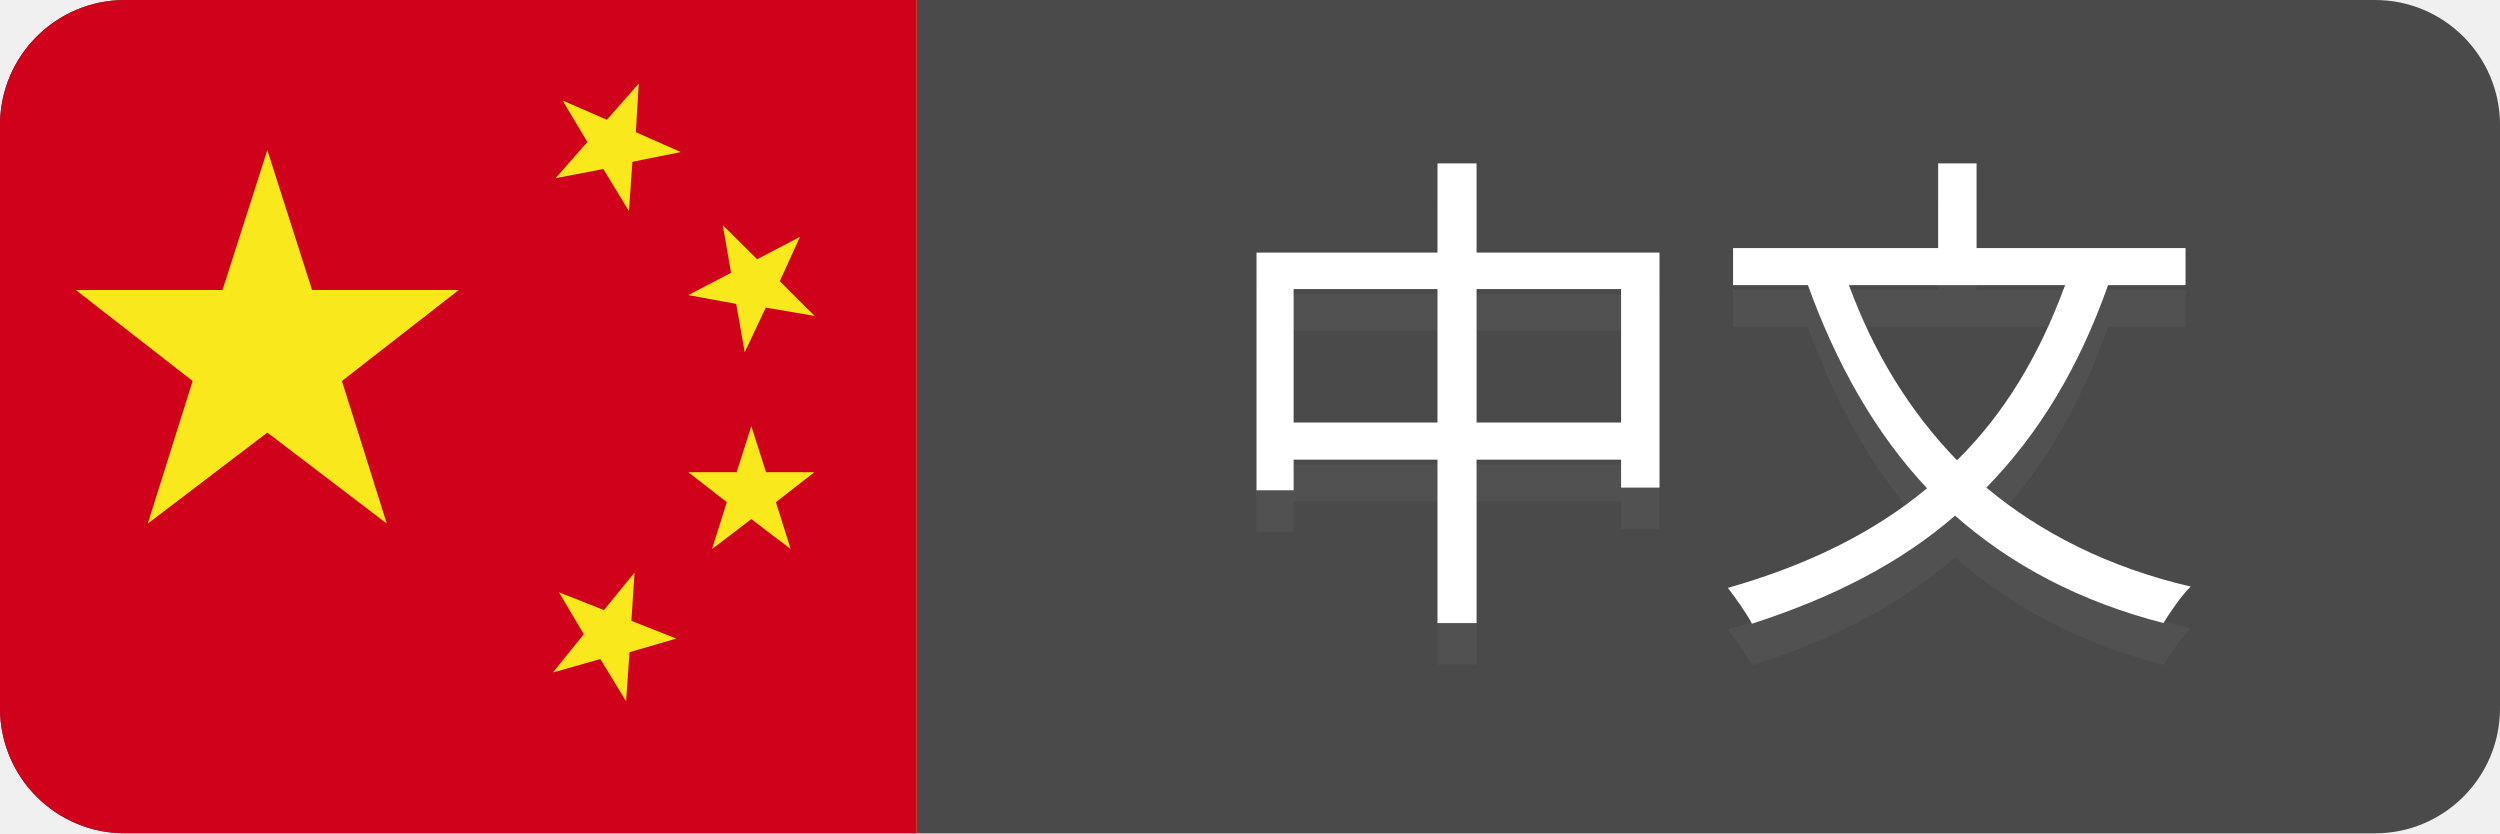
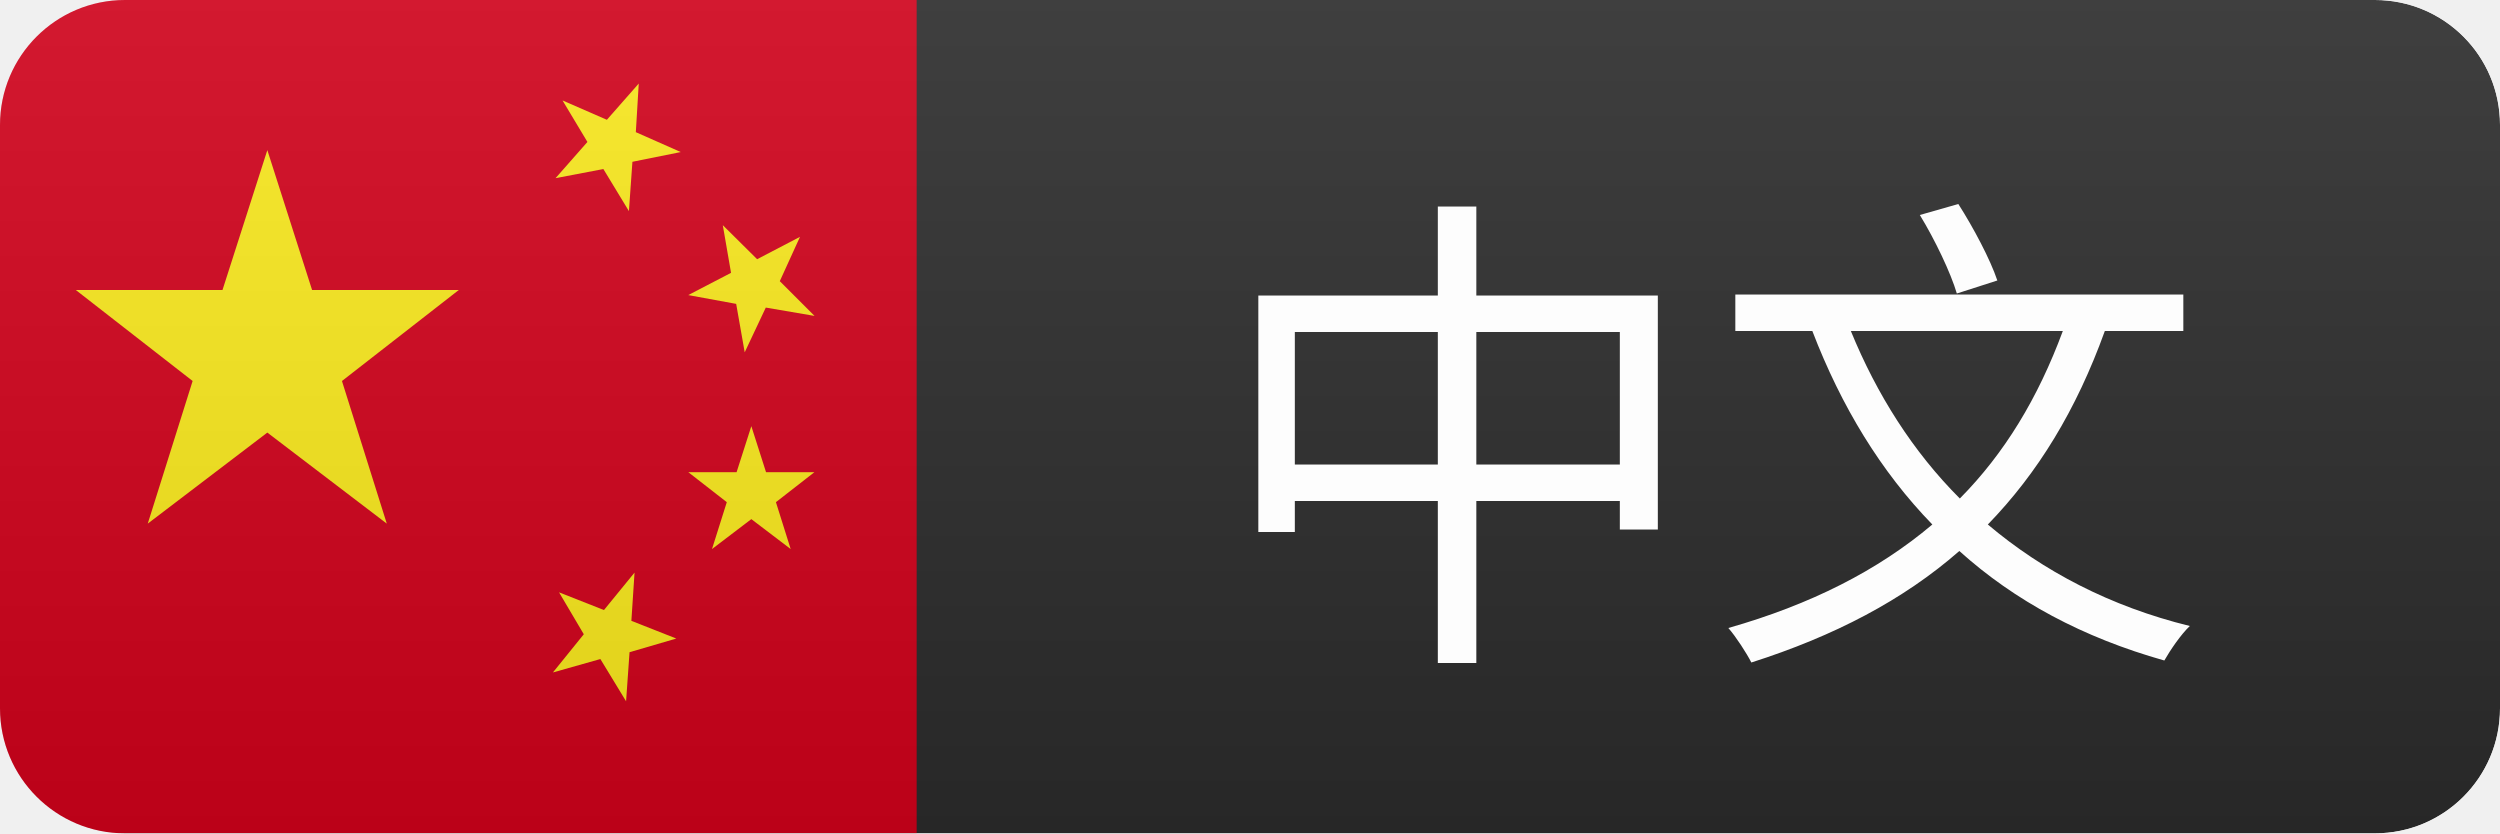
- <svg xmlns="http://www.w3.org/2000/svg" xmlns:xlink="http://www.w3.org/1999/xlink" width="60px" height="20px" viewBox="0 0 60 20" version="1.1">
-   <defs>
-     <rect id="path-1" x="0" y="0" width="60" height="20" rx="3" />
-     <text id="text-3" font-family="PingFangSC-Regular, PingFang SC" font-size="12" font-weight="normal" fill="#FFFFFF">
-       <tspan x="29" y="14">中文</tspan>
-     </text>
-     <filter x="-50%" y="-50%" width="200%" height="200%" filterUnits="objectBoundingBox" id="filter-4">
-       <feOffset dx="0" dy="1" in="SourceAlpha" result="shadowOffsetOuter1" />
-       <feColorMatrix values="0 0 0 0 0.347   0 0 0 0 0.347   0 0 0 0 0.347  0 0 0 0.498 0" type="matrix" in="shadowOffsetOuter1" />
-     </filter>
-     <rect id="path-5" x="0" y="0" width="22" height="20" />
-   </defs>
-   <g id="Page-1" stroke="none" stroke-width="1" fill="none" fill-rule="evenodd">
-     <g id="lang" transform="translate(-83, 0)">
-       <g id="chinese" transform="translate(83, 0)">
-         <mask id="mask-2" fill="white">
-           <use xlink:href="#path-1" />
-         </mask>
-         <use id="Mask" fill="#4A4A4A" xlink:href="#path-1" />
-         <g id="中文" mask="url(#mask-2)" fill-opacity="1" fill="#FFFFFF">
-           <use filter="url(#filter-4)" xlink:href="#text-3" />
-           <use xlink:href="#text-3" />
-         </g>
-         <g id="Shape" mask="url(#mask-2)">
-           <mask id="mask-6" fill="white">
-             <use xlink:href="#path-5" />
-           </mask>
-           <use id="Mask" fill="#F8E81C" xlink:href="#path-5" />
-           <path d="M0,-3 L25,-3 L25,22 L0,22 L0,-3 L0,-3 Z M6.416,10.382 L9.283,12.567 L8.207,9.144 L11.011,6.96 L7.49,6.96 L6.416,3.603 L5.34,6.96 L1.819,6.96 L4.623,9.144 L3.546,12.567 L6.416,10.382 Z M18.032,12.459 L18.976,13.177 L18.622,12.052 L19.545,11.333 L18.385,11.333 L18.032,10.228 L17.678,11.333 L16.52,11.333 L17.443,12.052 L17.089,13.177 L18.032,12.459 Z M14.409,15.817 L15.026,16.831 L15.109,15.653 L16.231,15.325 L15.153,14.9 L15.229,13.742 L14.495,14.641 L13.417,14.216 L14.011,15.222 L13.27,16.139 L14.409,15.817 Z M18.379,7.382 L19.549,7.582 L18.715,6.748 L19.2,5.684 L18.171,6.221 L17.347,5.404 L17.545,6.548 L16.518,7.082 L17.668,7.293 L17.873,8.455 L18.379,7.382 Z M15.178,3.883 L16.339,3.649 L15.26,3.172 L15.33,2.005 L14.565,2.875 L13.501,2.411 L14.098,3.407 L13.333,4.276 L14.481,4.057 L15.094,5.067 L15.178,3.883 Z" fill="#D0011B" mask="url(#mask-6)" />
-         </g>
-       </g>
+ <svg xmlns="http://www.w3.org/2000/svg" width="60" height="20" viewBox="0 0 60 20" fill="none">
+   <mask id="mask0" mask-type="alpha" maskUnits="userSpaceOnUse" x="0" y="0" width="60" height="20">
+     <path d="M57 0H3C1.343 0 0 1.343 0 3V17C0 18.657 1.343 20 3 20H57C58.657 20 60 18.657 60 17V3C60 1.343 58.657 0 57 0Z" fill="white" />
+   </mask>
+   <g mask="url(#mask0)">
+     <path d="M57 0H3C1.343 0 0 1.343 0 3V17C0 18.657 1.343 20 3 20H57C58.657 20 60 18.657 60 17V3C60 1.343 58.657 0 57 0Z" fill="#2B2B2B" />
+     <mask id="mask1" mask-type="alpha" maskUnits="userSpaceOnUse" x="0" y="0" width="22" height="20">
+       <path d="M22 0H0V20H22V0Z" fill="white" />
+     </mask>
+     <g mask="url(#mask1)">
+       <path d="M22 0H0V20H22V0Z" fill="#F8E81C" />
+       <path fill-rule="evenodd" clip-rule="evenodd" d="M0 -3H25V22H0V-3ZM6.416 10.382L9.283 12.567L8.207 9.144L11.011 6.96H7.49L6.416 3.603L5.34 6.96H1.819L4.623 9.144L3.546 12.567L6.416 10.382ZM18.032 12.459L18.976 13.177L18.622 12.052L19.545 11.333H18.385L18.032 10.228L17.678 11.333H16.52L17.443 12.052L17.088 13.177L18.032 12.459ZM14.409 15.817L15.026 16.831L15.109 15.653L16.231 15.325L15.153 14.9L15.229 13.742L14.495 14.641L13.417 14.216L14.011 15.222L13.27 16.139L14.409 15.817ZM18.379 7.382L19.549 7.582L18.715 6.748L19.2 5.684L18.171 6.221L17.347 5.404L17.545 6.548L16.518 7.082L17.668 7.293L17.873 8.455L18.379 7.382ZM15.178 3.883L16.338 3.649L15.26 3.172L15.33 2.005L14.565 2.875L13.501 2.411L14.098 3.407L13.333 4.276L14.481 4.057L15.094 5.067L15.178 3.883Z" fill="#D0011B" />
    </g>
  </g>
+   <rect width="60" height="20" rx="3" fill="url(#paint0_linear)" />
+   <path d="M35.432 11.148V7.968H38.876V11.148H35.432ZM31.076 11.148V7.968H34.508V11.148H31.076ZM35.432 7.092V4.956H34.508V7.092H30.2V12.768H31.076V12.024H34.508V15.912H35.432V12.024H38.876V12.708H39.788V7.092H35.432ZM47.936 6.732C47.768 6.228 47.36 5.46 47 4.896L46.076 5.16C46.436 5.748 46.82 6.552 46.964 7.044L47.936 6.732ZM49.508 7.944C48.908 9.564 48.104 10.884 47.036 11.964C45.908 10.836 45.044 9.468 44.42 7.944H49.508ZM52.4 7.944V7.068H41.648V7.944H43.496C44.192 9.756 45.14 11.316 46.376 12.588C45.068 13.692 43.46 14.508 41.48 15.072C41.66 15.276 41.924 15.684 42.032 15.9C44.024 15.264 45.68 14.4 47.024 13.224C48.356 14.424 49.988 15.3 51.944 15.852C52.088 15.6 52.34 15.228 52.556 15.024C50.648 14.556 49.028 13.704 47.708 12.588C48.908 11.352 49.832 9.84 50.516 7.944H52.4Z" fill="#FDFDFD" />
+   <defs>
+     <linearGradient id="paint0_linear" x1="28" y1="-1.92324e-06" x2="28" y2="20" gradientUnits="userSpaceOnUse">
+       <stop stop-color="#EEEEEE" stop-opacity="0.1" />
+       <stop offset="1" stop-opacity="0.1" />
+     </linearGradient>
+   </defs>
</svg>
